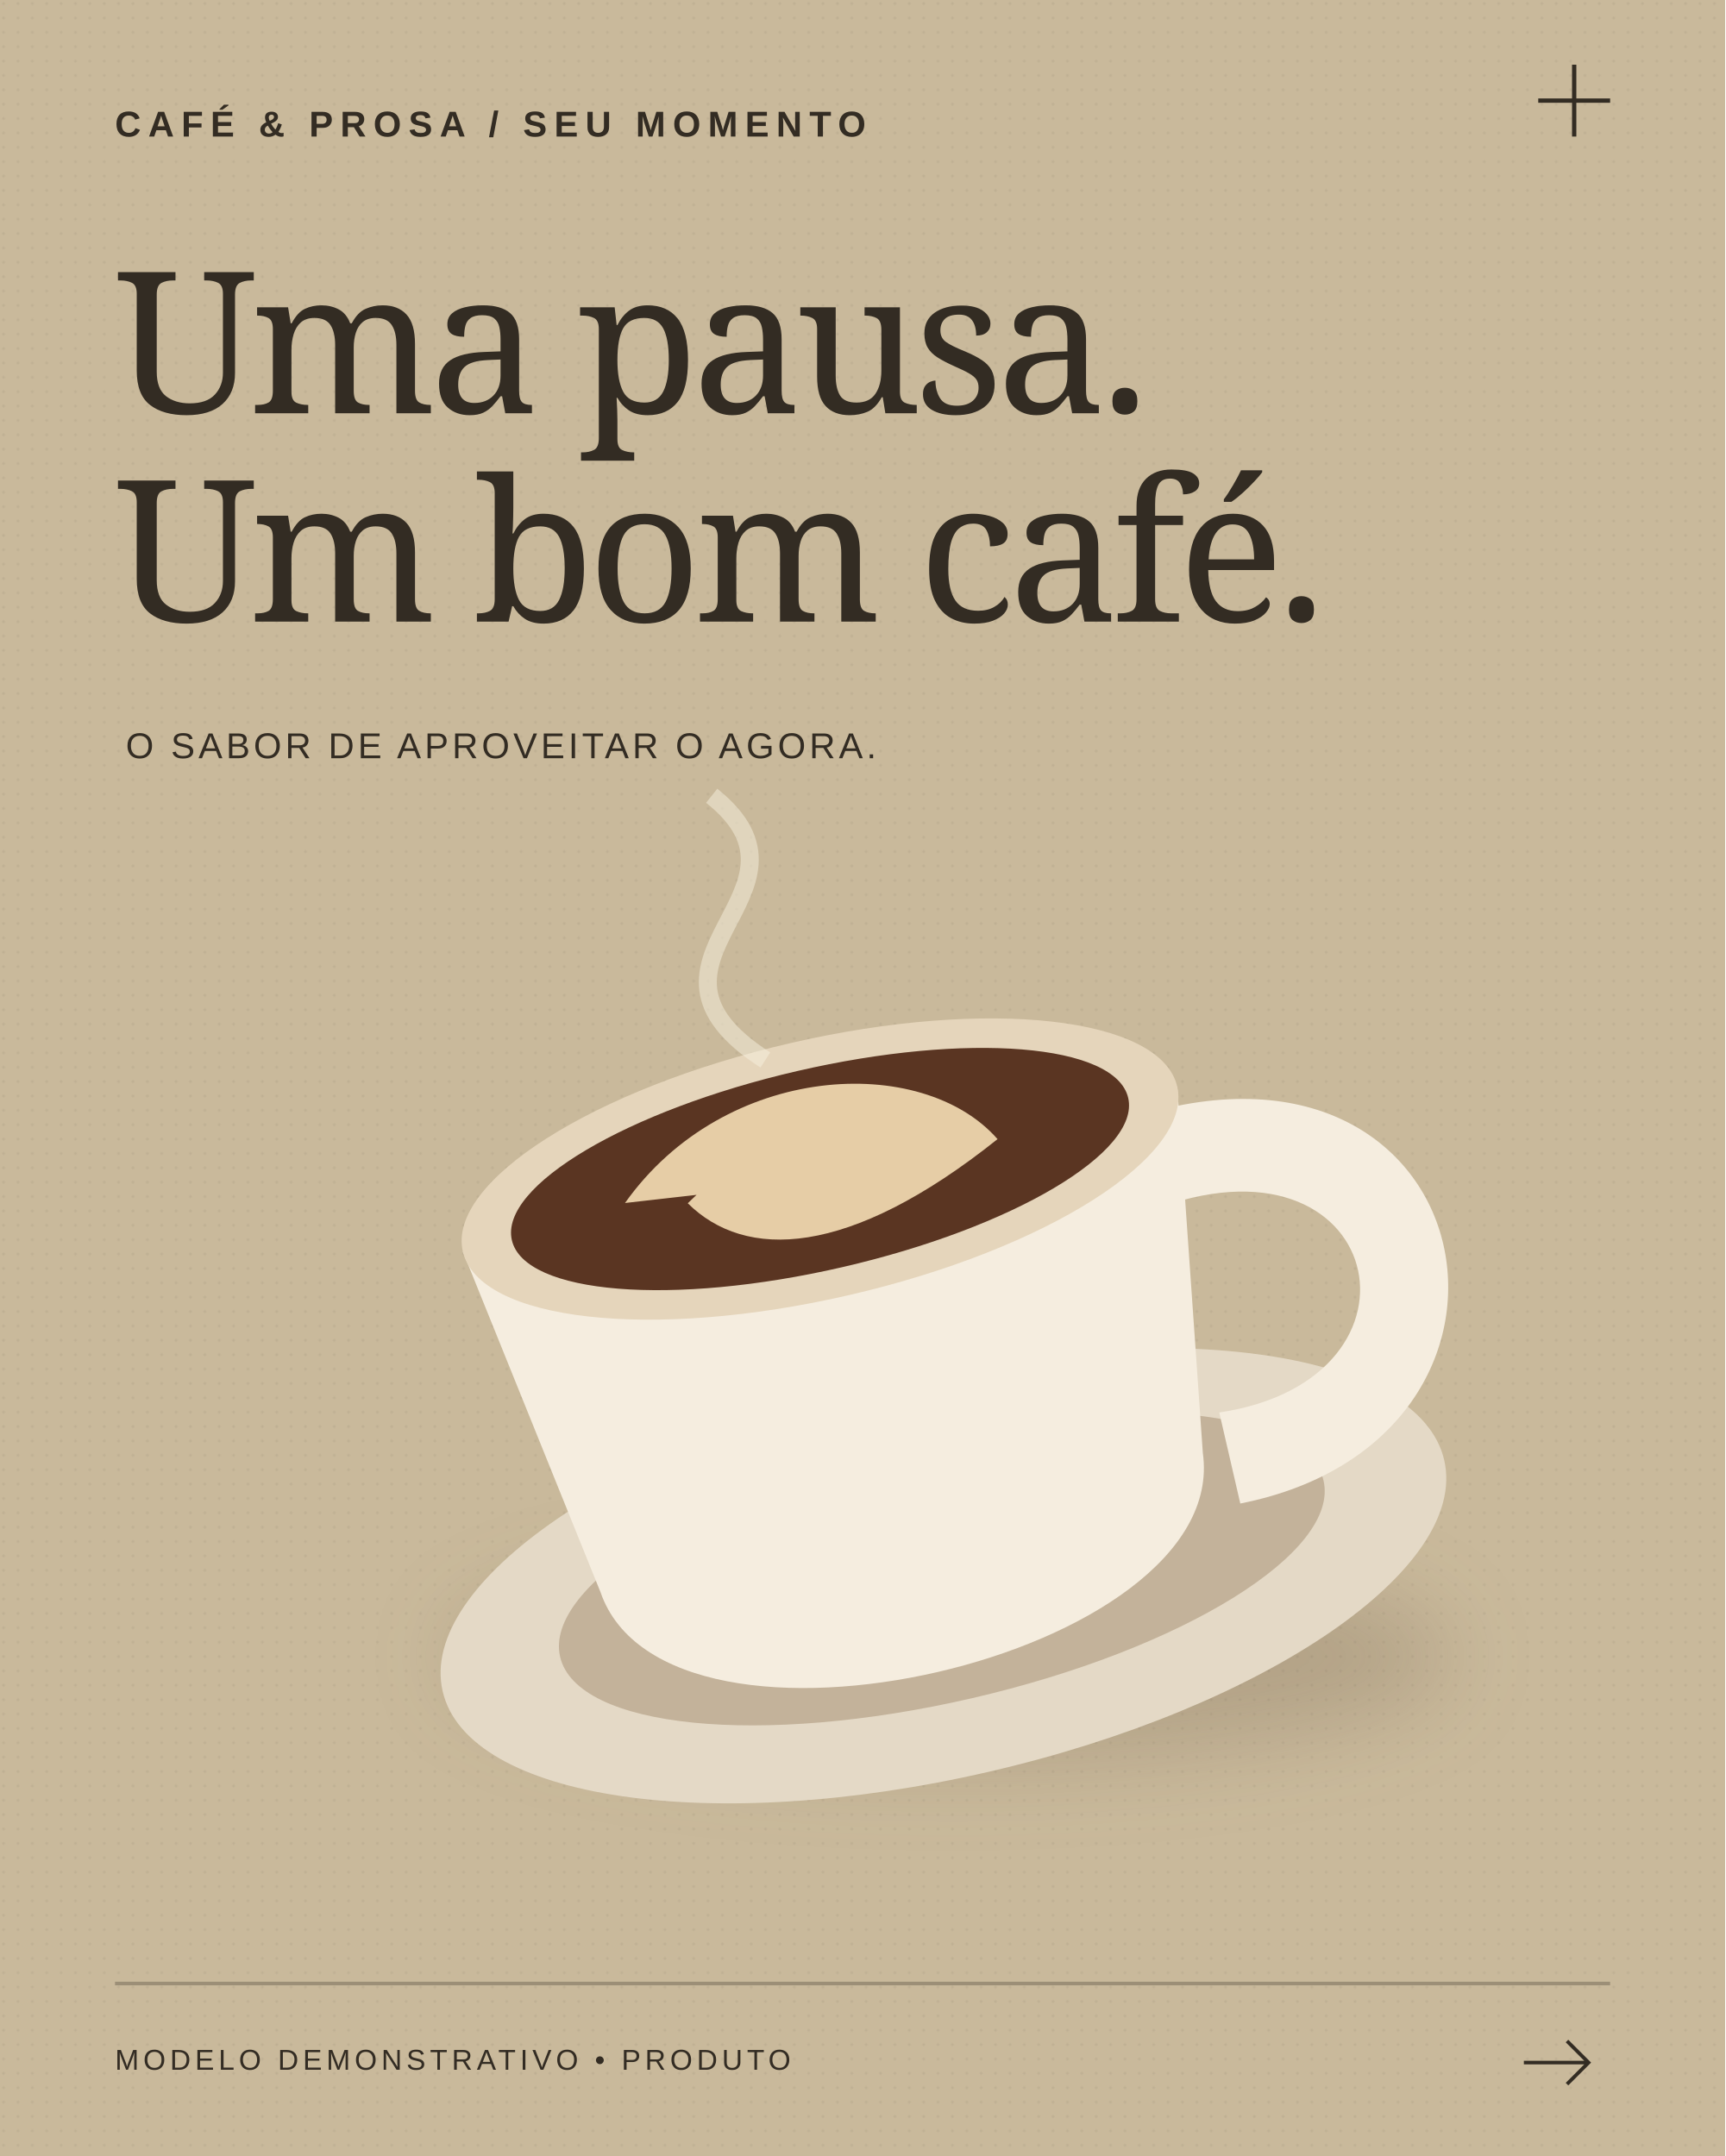
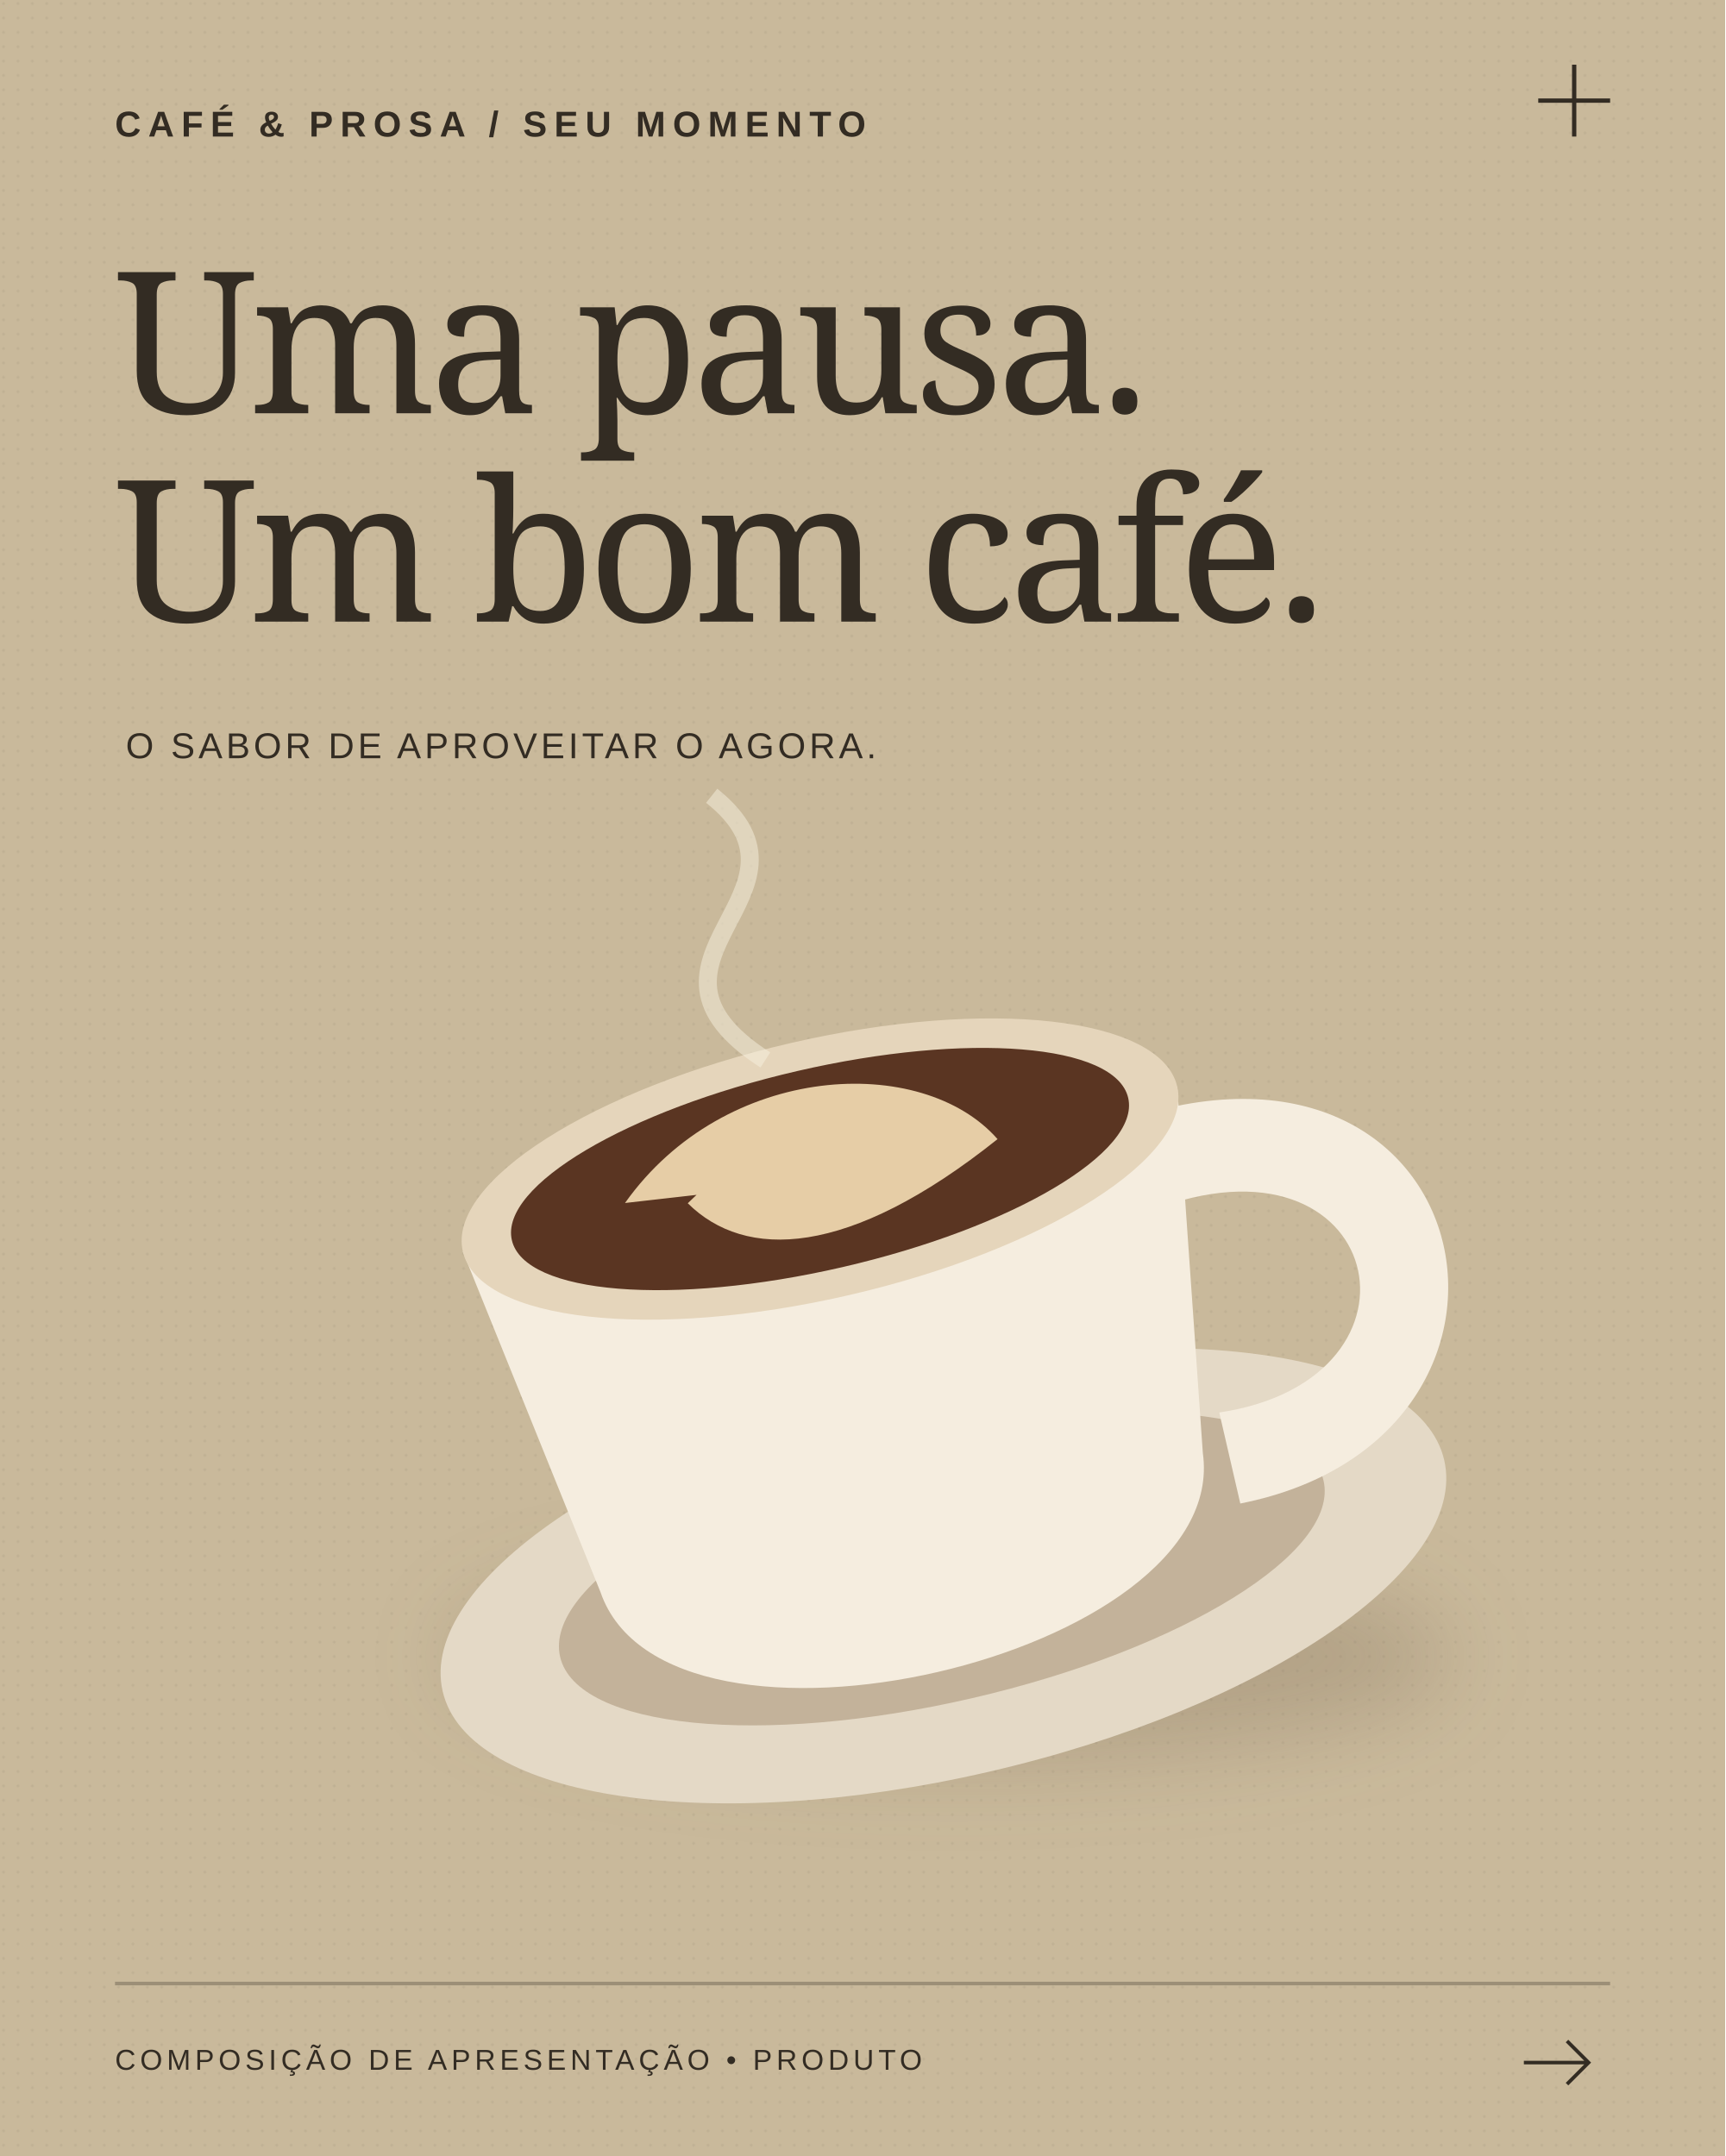
<svg xmlns="http://www.w3.org/2000/svg" width="480" height="600" viewBox="0 0 480 600">
  <defs>
    <filter id="shadow" x="-60%" y="-60%" width="220%" height="240%">
      <feGaussianBlur stdDeviation="12" />
    </filter>
    <pattern id="grain" width="4" height="4" patternUnits="userSpaceOnUse">
      <circle cx="1" cy="1" r=".4" fill="#332c23" opacity=".06" />
    </pattern>
  </defs>
  <rect width="480" height="600" fill="#c9b99b" />
  <rect width="480" height="600" fill="url(#grain)" />
  <g fill="#332c23">
    <text x="32" y="38" font-family="Arial,sans-serif" font-size="10" letter-spacing="2" font-weight="700">CAFÉ &amp; PROSA / SEU MOMENTO</text>
    <path d="M428 28h20m-10-10v20" stroke="#332c23" stroke-width="1.2" />
    <text x="32" y="115" font-family="Georgia,serif" font-size="55" letter-spacing="-2">
      <tspan x="32">Uma pausa.</tspan>
      <tspan x="32" dy="58">Um bom café.</tspan>
    </text>
    <text x="35" y="211" font-family="Arial" font-size="10" letter-spacing="1">O SABOR DE APROVEITAR O AGORA.</text>
    <ellipse cx="265" cy="461" rx="139" ry="29" fill="#5a4634" opacity=".2" filter="url(#shadow)" />
    <g transform="rotate(-13 258 379)">
      <ellipse cx="249" cy="438" rx="143" ry="56" fill="#e4d9c6" />
      <ellipse cx="249" cy="436" rx="109" ry="37" fill="#c3b29a" />
      <path d="M325 326c107-12 104 114 9 111v-26c63 5 63-69-6-59" fill="#f5eddf" />
      <path d="M139 320h204l-16 101c-5 57-166 57-172 0Z" fill="#f5eddf" />
      <ellipse cx="241" cy="320" rx="102" ry="36" fill="#e5d5bb" />
      <ellipse cx="241" cy="320" rx="88" ry="28" fill="#5a3522" />
      <path d="M186 317c36-32 90-22 105 6-48 23-76 17-88-2 29-18 55-8 58 3-29 6-38 2-40-3" fill="#e6cda6" />
      <path d="M233 287c-36-37 29-41 2-75" fill="none" stroke="#f7f1df" stroke-width="5" opacity=".5" />
    </g>
    <line x1="32" y1="552" x2="448" y2="552" stroke="#332c23" opacity=".3" />
-     <text x="32" y="576" font-family="Arial,sans-serif" font-size="8" letter-spacing="1.2">MODELO DEMONSTRATIVO • PRODUTO</text>
+     <text x="32" y="576" font-family="Arial,sans-serif" font-size="8" letter-spacing="1.2">COMPOSIÇÃO DE APRESENTAÇÃO • PRODUTO</text>
    <path d="M424 574h18m-6-6 6 6-6 6" fill="none" stroke="#332c23" />
  </g>
</svg>
